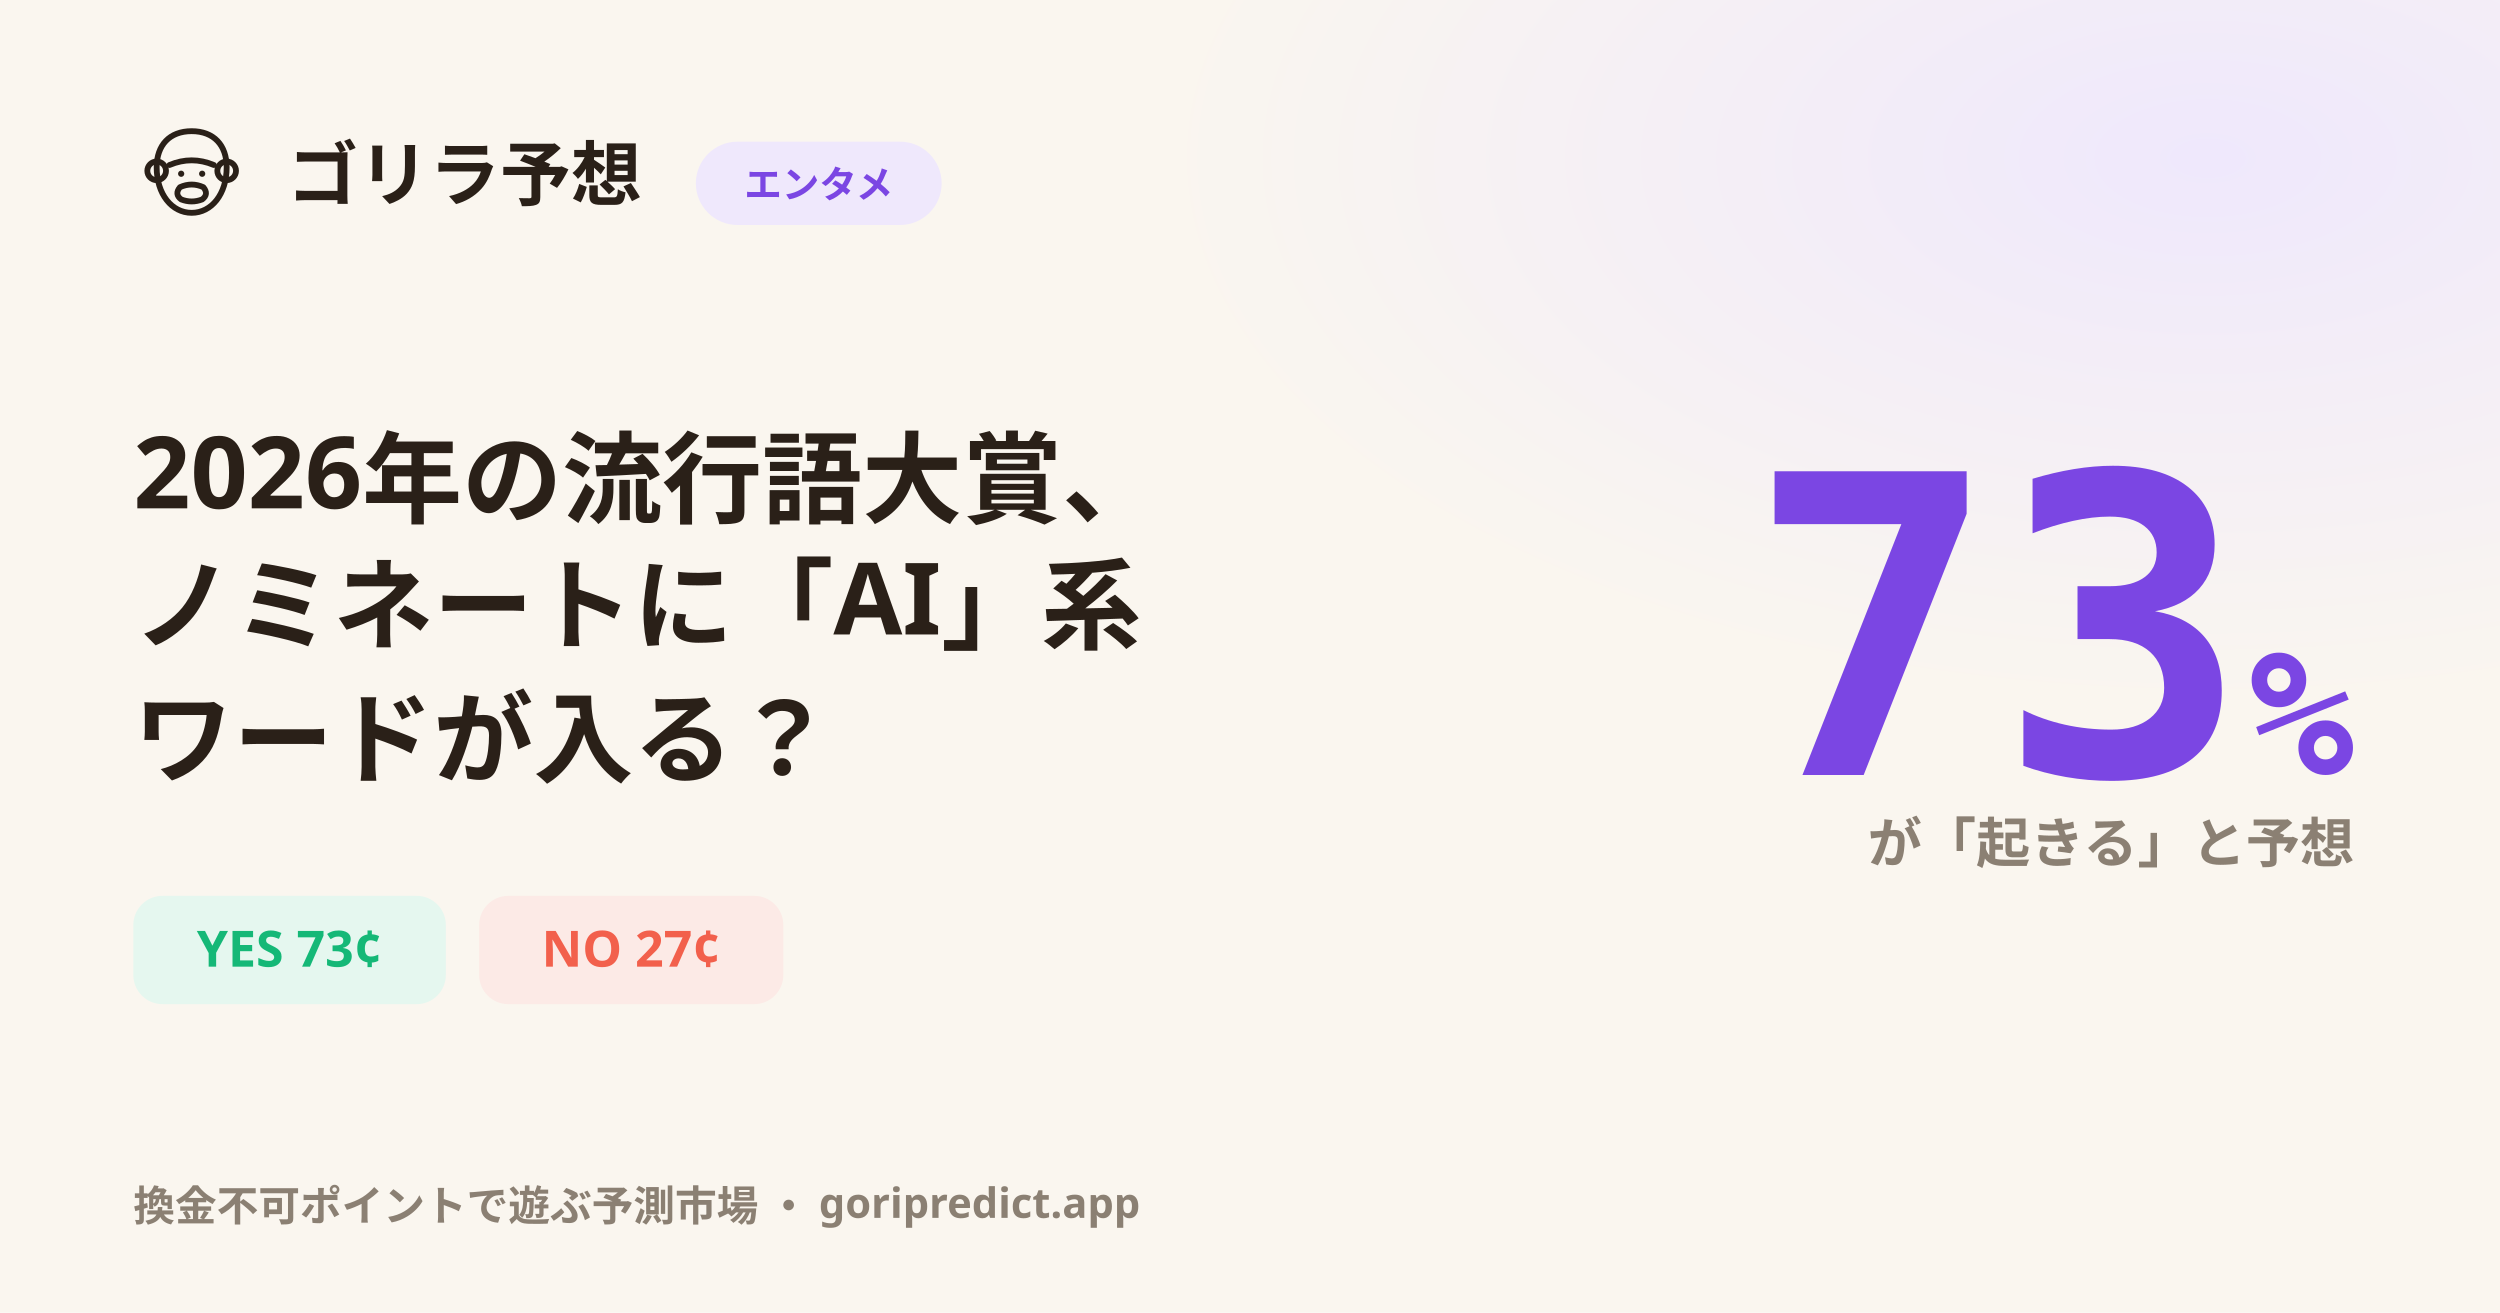
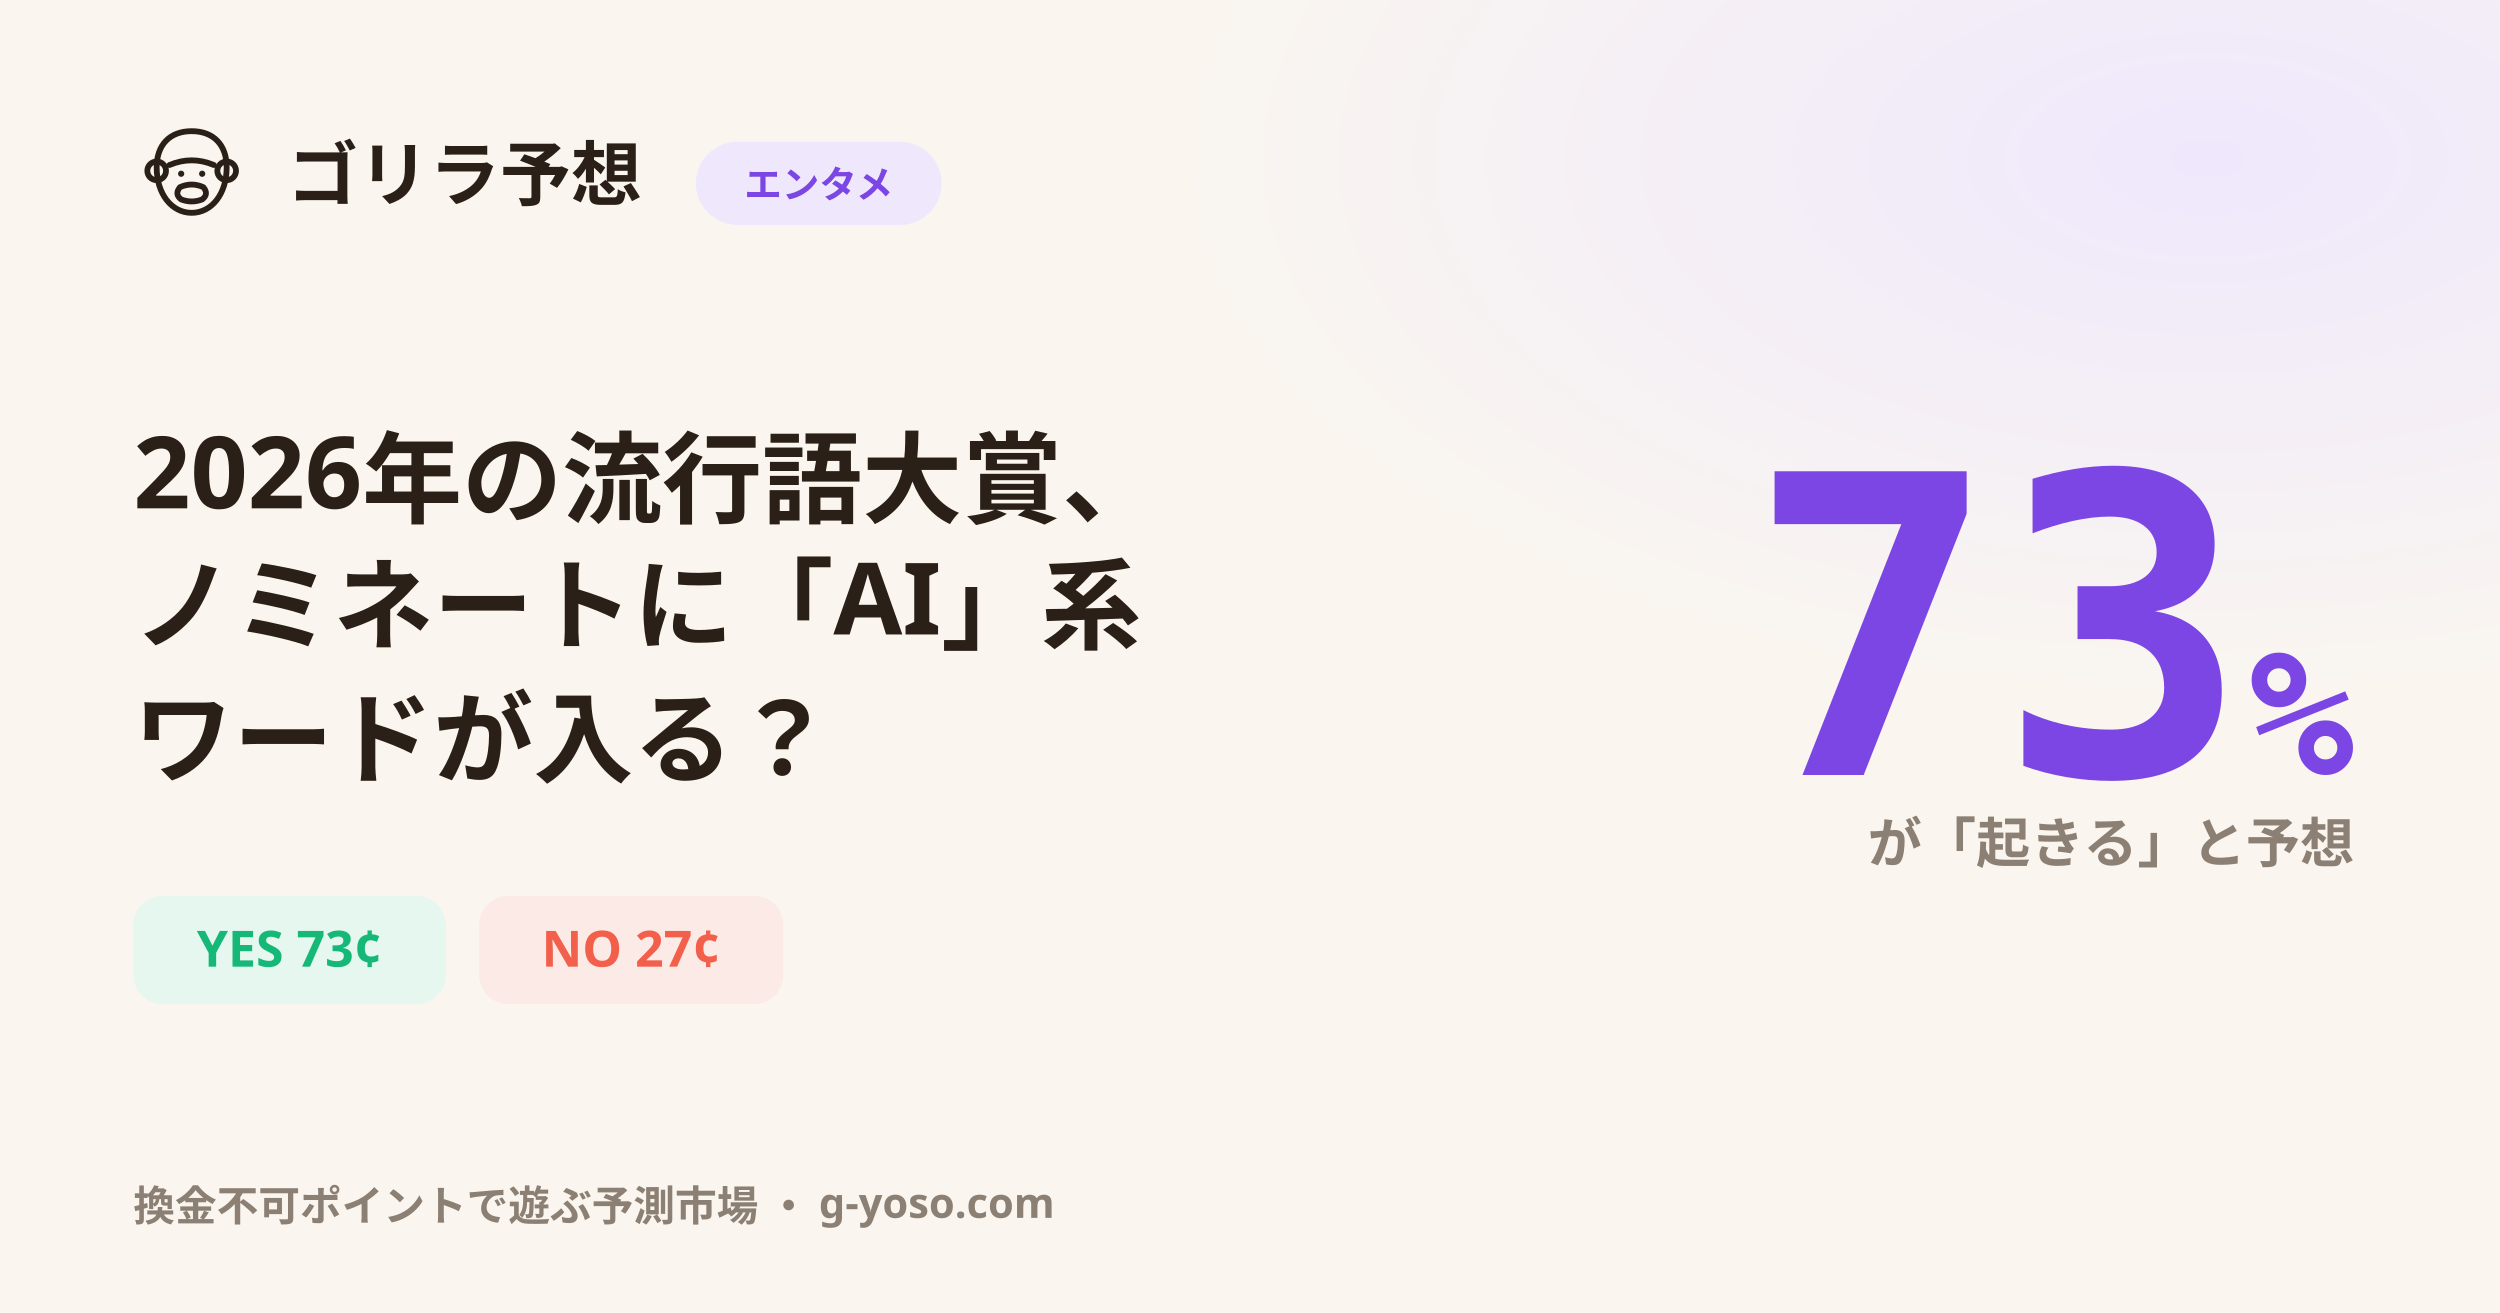
<svg xmlns="http://www.w3.org/2000/svg" width="1200" height="630" viewBox="0 0 1200 630" font-family="'Noto Sans JP','Hiragino Kaku Gothic ProN',sans-serif">
  <defs>
    <radialGradient id="bg" cx="88%" cy="12%" r="70%">
      <stop offset="0" stop-color="#EFE8FC" />
      <stop offset="0.6" stop-color="#FAF6EF" />
    </radialGradient>
  </defs>
  <rect width="1200" height="630" fill="#FAF6EF" />
  <rect width="1200" height="630" fill="url(#bg)" />
  <g transform="translate(64,54)">
    <g fill="none" stroke="#2A2018" stroke-width="5" stroke-linecap="round" stroke-linejoin="round" transform="scale(0.56)">
      <circle cx="20" cy="50" r="8" />
      <circle cx="80" cy="50" r="8" />
      <path d="M50 16 C31 16 20 28 20 47 C20 70 33 86 50 86 C67 86 80 70 80 47 C80 28 69 16 50 16 Z" />
      <path d="M31 45 Q50 37 69 45" />
      <path d="M40 64 Q50 59.5 60 64 Q65 70 59 74.5 Q50 78 41 74.5 Q35 70 40 64 Z" />
    </g>
    <circle cx="22.96" cy="29.4" r="1.5" fill="#2A2018" />
    <circle cx="33.04" cy="29.4" r="1.5" fill="#2A2018" />
    <text x="74" y="42" font-size="34" font-weight="900" fill="#2A2018">ゴリラ予想</text>
    <rect x="270" y="14" width="118" height="40" rx="20" fill="#EFE8FC" />
    <text x="329" y="41" font-size="18" font-weight="800" fill="#7B46E3" text-anchor="middle">エンタメ</text>
  </g>
  <g fill="#2A2018" font-size="48" font-weight="900">
    <text x="64" y="244">2026年の流行語大賞、</text>
    <text x="64" y="308">ノミネートに「AI」系</text>
    <text x="64" y="372">ワードが入る？</text>
  </g>
  <g transform="translate(64,430)">
    <rect width="150" height="52" rx="14" fill="#E5F7EF" />
    <text x="75" y="34" font-size="24" font-weight="800" fill="#15B877" text-anchor="middle">YES 73¢</text>
    <rect x="166" width="146" height="52" rx="14" fill="#FCEAE6" />
    <text x="239" y="34" font-size="24" font-weight="800" fill="#F2604C" text-anchor="middle">NO 27¢</text>
  </g>
  <text x="1130" y="372" font-size="200" font-weight="900" fill="#7B46E3" text-anchor="end" font-family="'Roboto Mono',monospace">73<tspan font-size="84">%</tspan>
  </text>
  <text x="1130" y="414" font-size="26" font-weight="800" fill="#8B8073" text-anchor="end">が「起きる」と予想</text>
-   <text x="64" y="586" font-size="20" font-weight="700" fill="#8B8073">換金不可ポイントで遊ぶ予測市場 ・ goripredict.app</text>
+   <text x="64" y="586" font-size="20" font-weight="700" fill="#8B8073">換金不可ポイントで遊ぶ予測市場 ・ g-yoso.com</text>
</svg>
